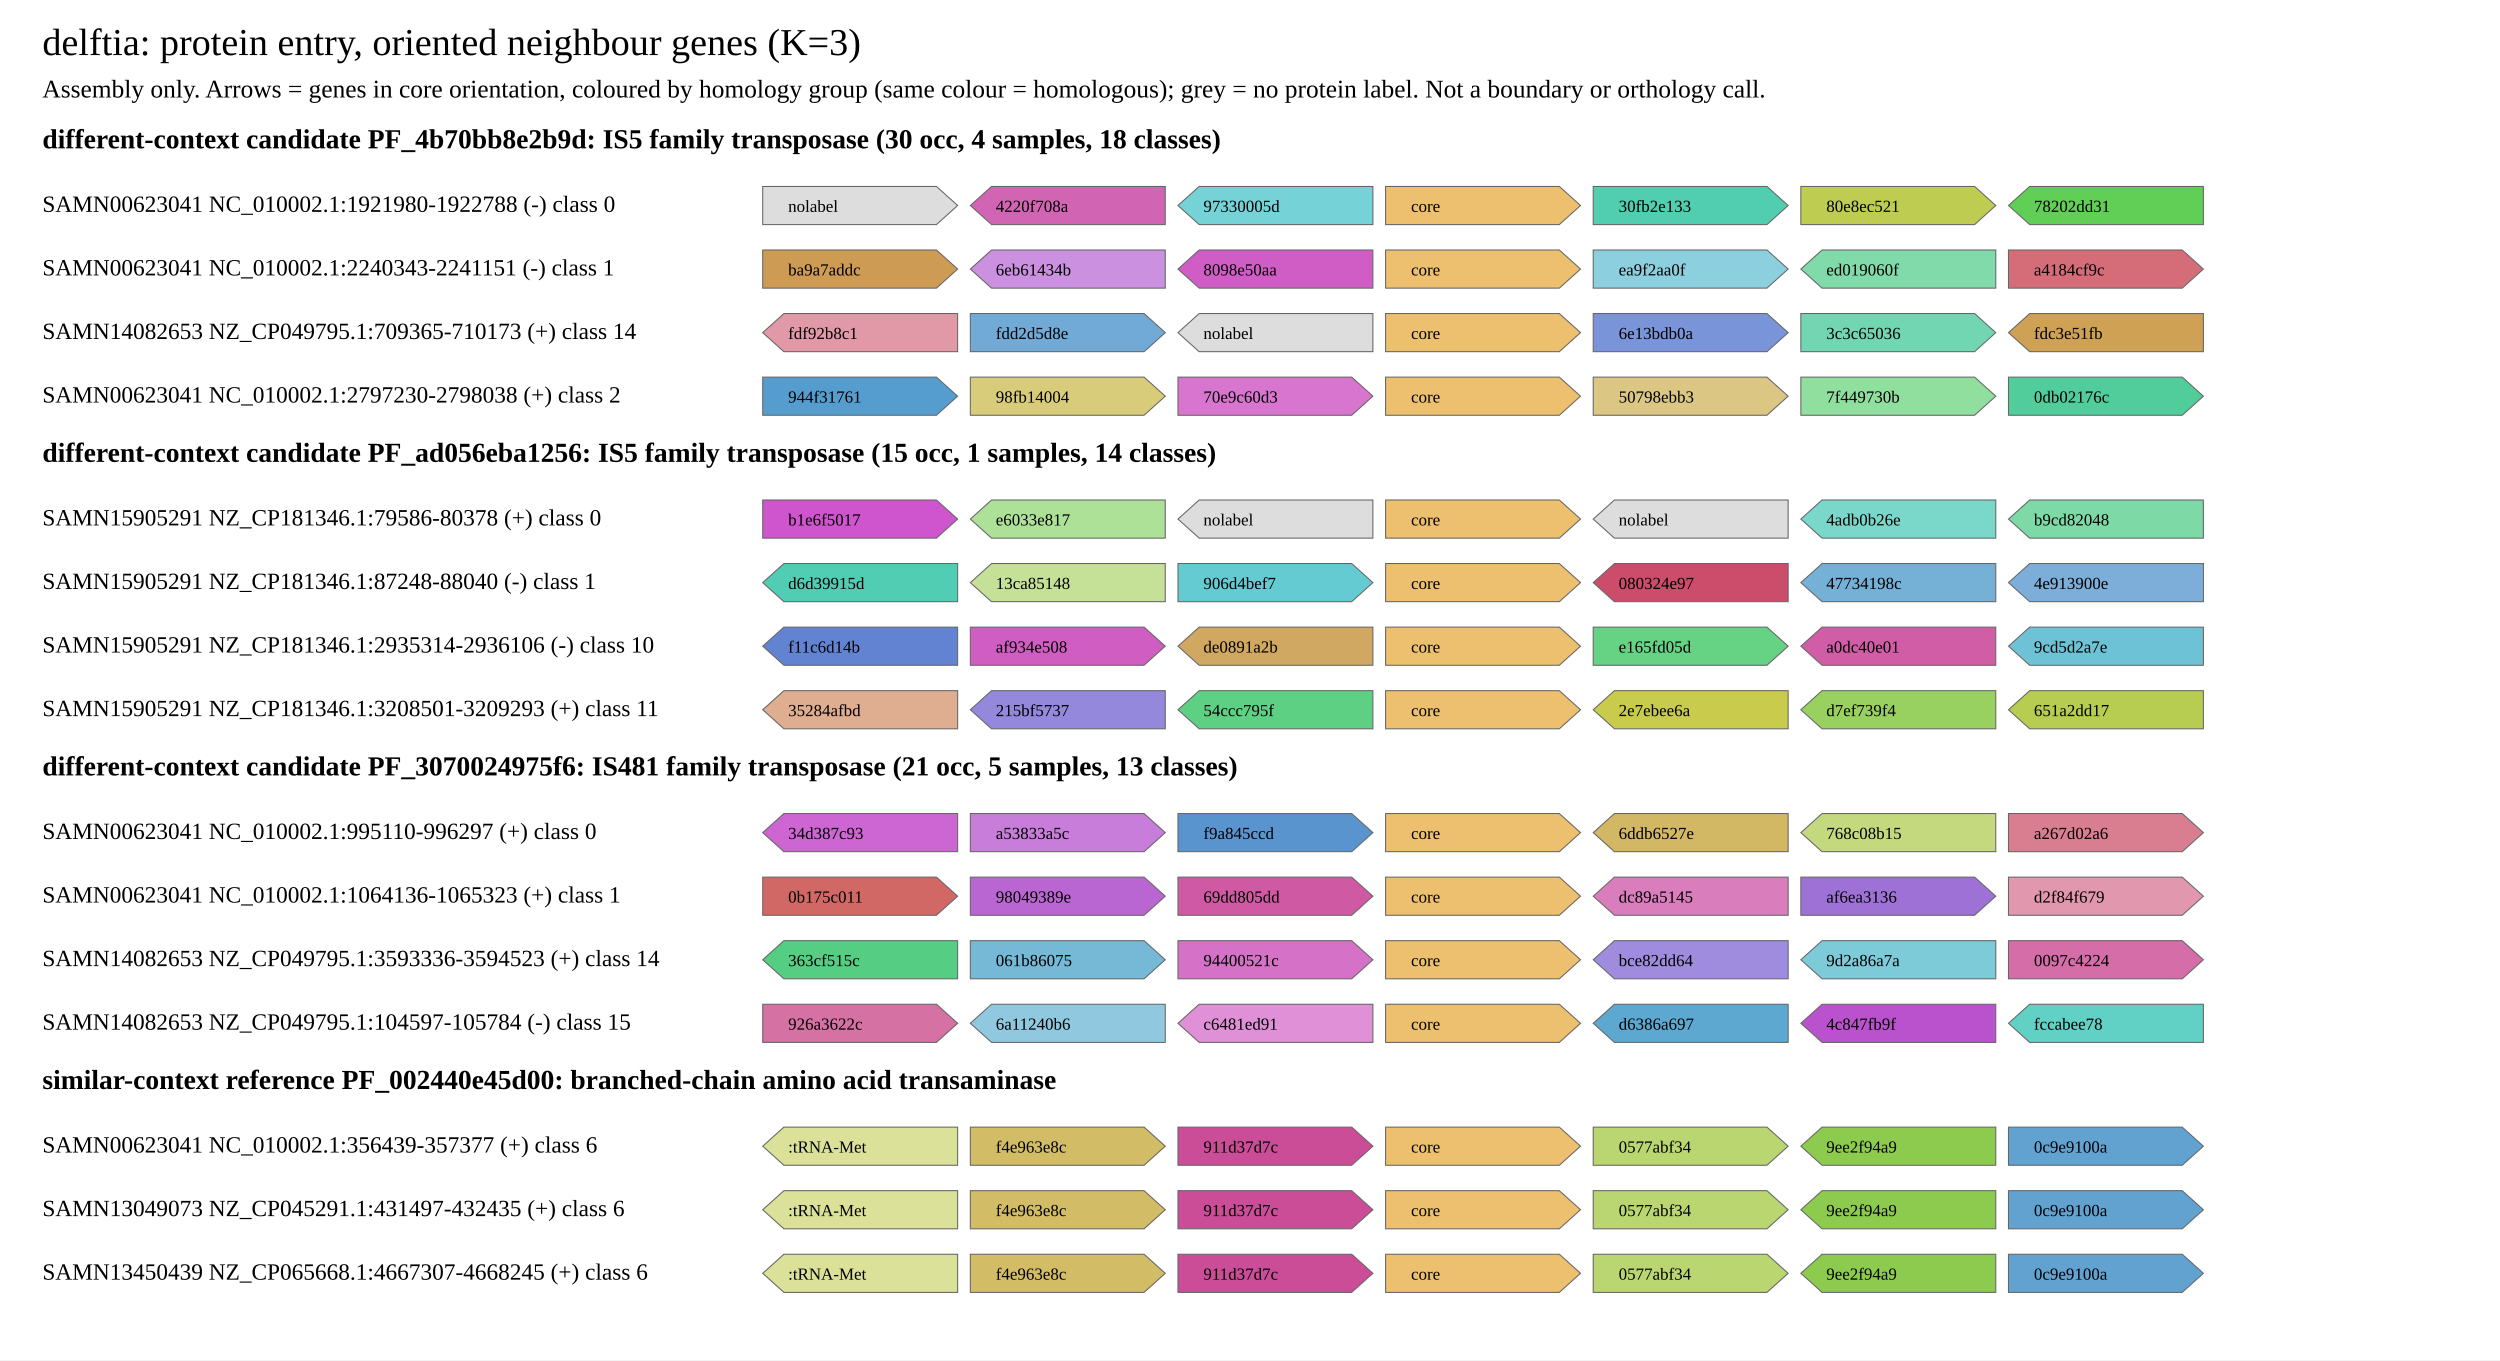
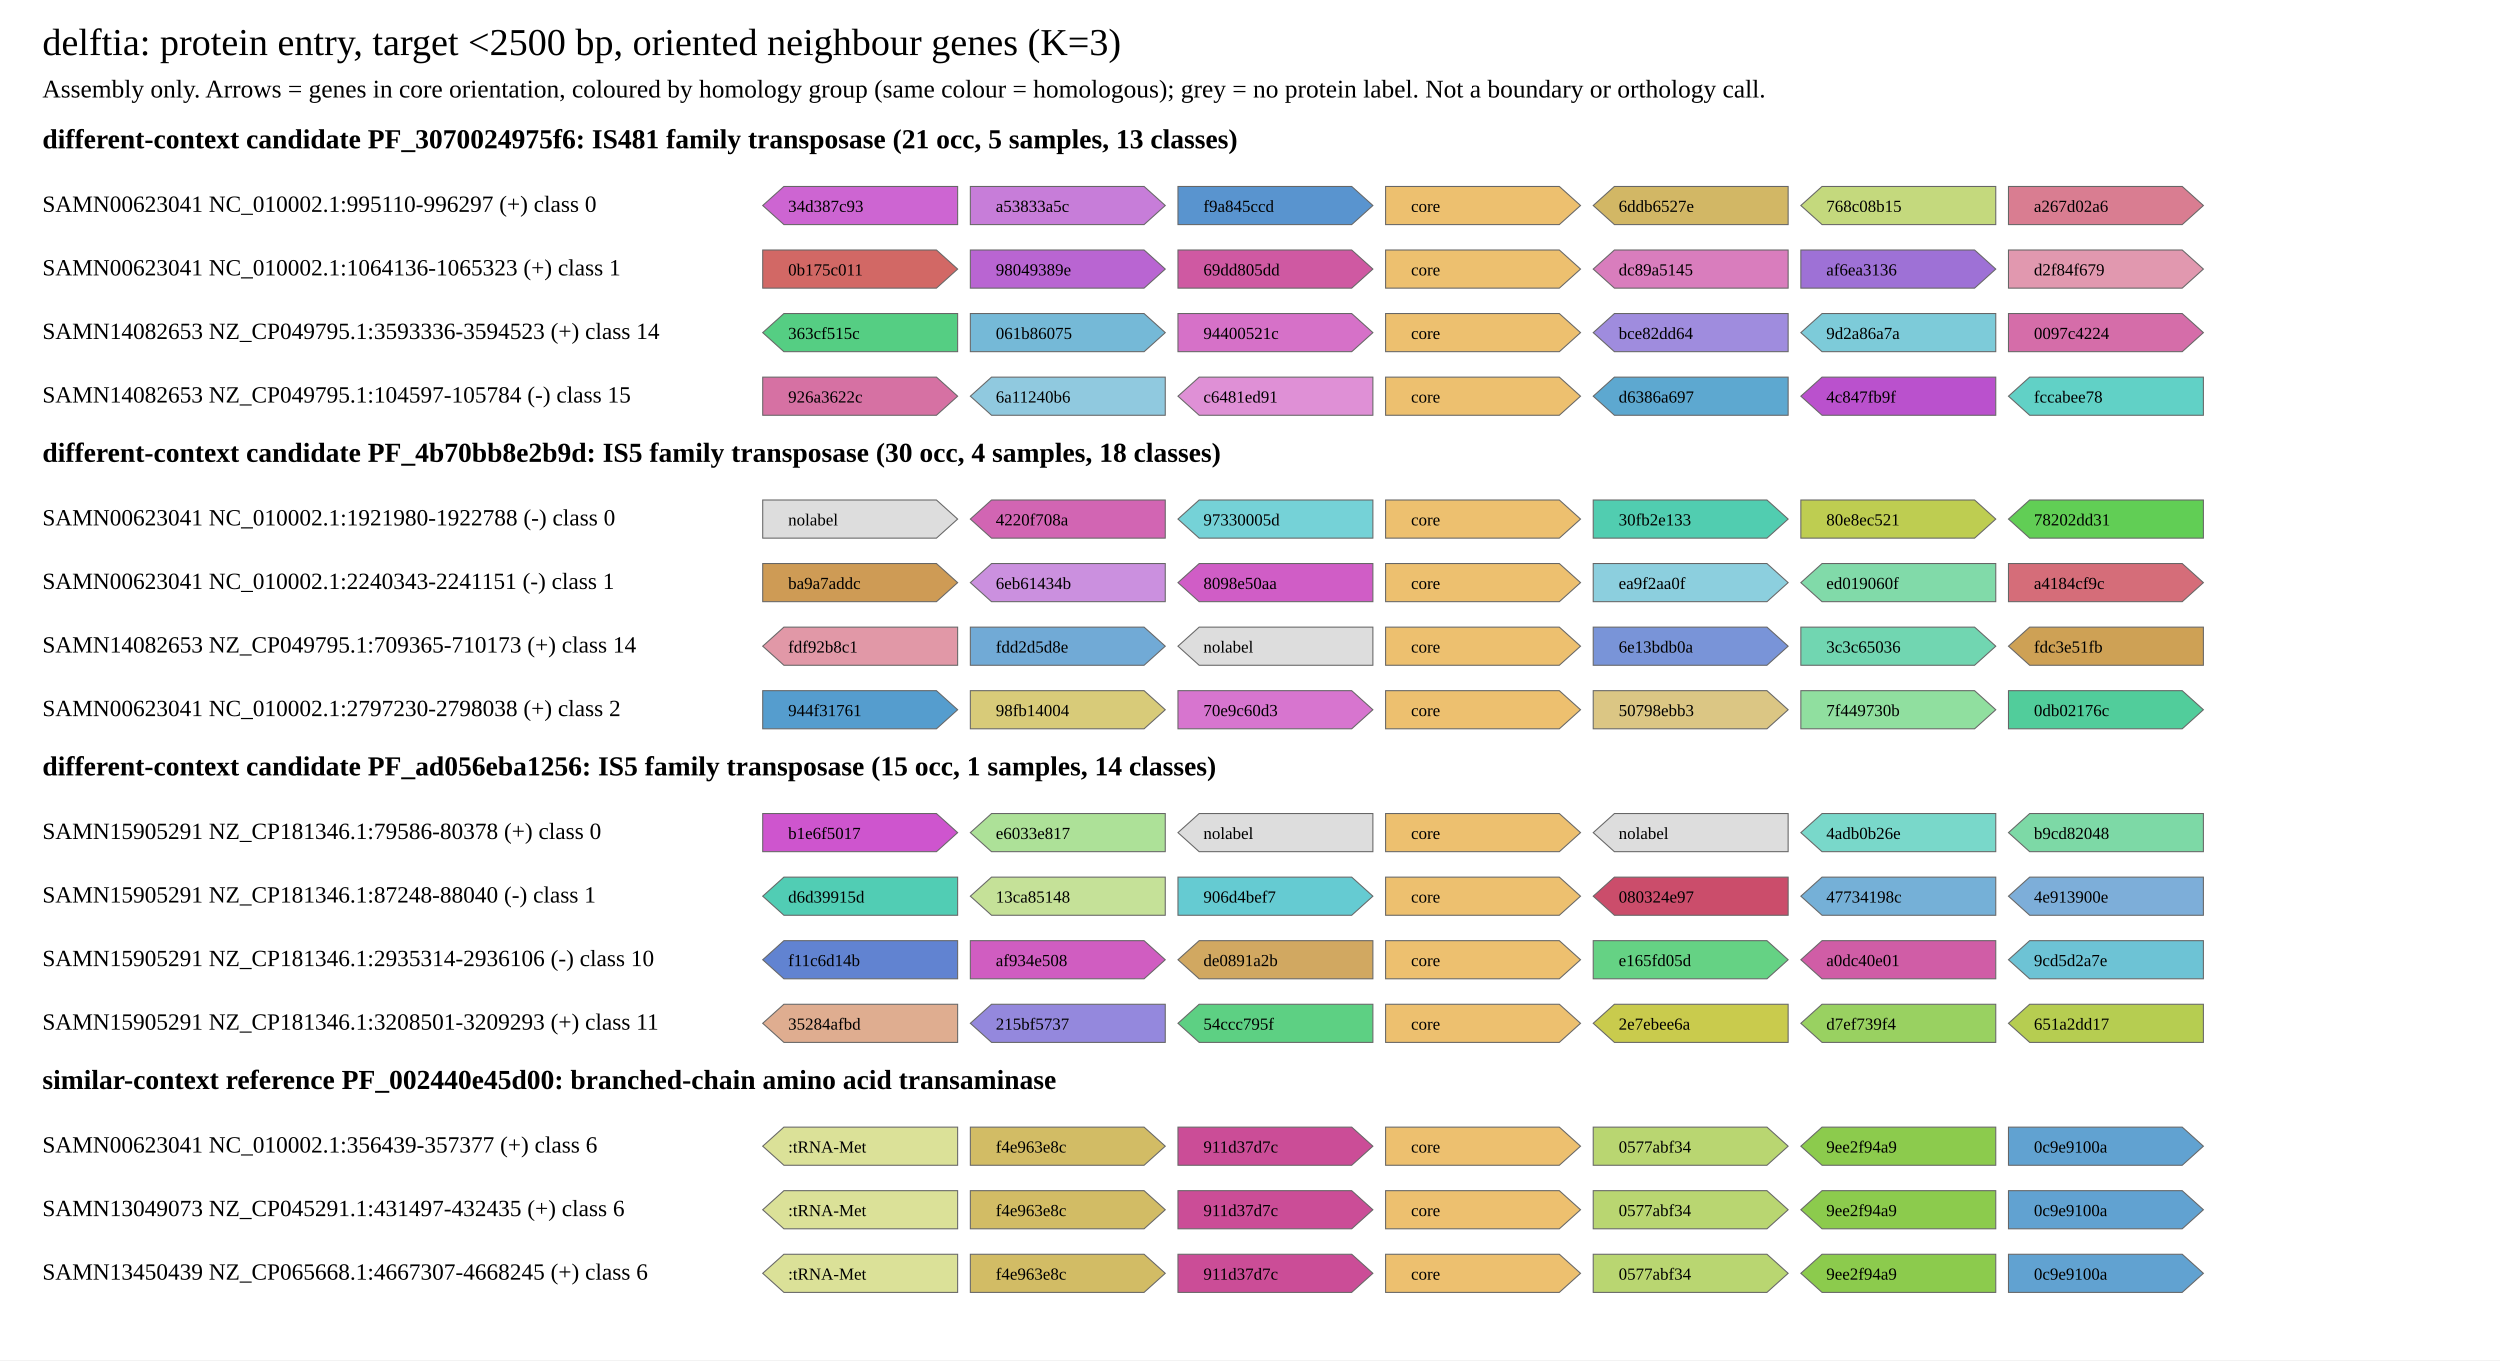
<svg xmlns="http://www.w3.org/2000/svg" width="1180" height="642">
  <rect width="100%" height="100%" fill="white" />
-   <text x="20" y="26" font-size="18">delftia: protein entry, oriented neighbour genes (K=3)</text>
+   <text x="20" y="26" font-size="18">delftia: protein entry, target &lt;2500 bp, oriented neighbour genes (K=3)</text>
  <text x="20" y="46" font-size="12">Assembly only. Arrows = genes in core orientation, coloured by homology group (same colour = homologous); grey = no protein label. Not a boundary or orthology call.</text>
-   <text x="20" y="70" font-size="13" font-weight="bold">different-context candidate PF_4b70bb8e2b9d: IS5 family transposase (30 occ, 4 samples, 18 classes)</text>
-   <text x="20" y="100" font-size="11">SAMN00623041 NC_010002.1:1921980-1922788 (-) class 0</text>
-   <polygon points="360,88 442,88 452,97 442,106 360,106" fill="#dddddd" stroke="#666" stroke-width="0.5" />
-   <text x="372" y="100" font-size="8">nolabel</text>
-   <polygon points="468,88 550,88 550,106 468,106 458,97" fill="hsl(317,55%,61%)" stroke="#666" stroke-width="0.5" />
-   <text x="470" y="100" font-size="8">4220f708a</text>
-   <polygon points="566,88 648,88 648,106 566,106 556,97" fill="hsl(183,55%,65%)" stroke="#666" stroke-width="0.5" />
-   <text x="568" y="100" font-size="8">97330005d</text>
+   <text x="20" y="70" font-size="13" font-weight="bold">different-context candidate PF_3070024975f6: IS481 family transposase (21 occ, 5 samples, 13 classes)</text>
+   <text x="20" y="100" font-size="11">SAMN00623041 NC_010002.1:995110-996297 (+) class 0</text>
+   <polygon points="370,88 452,88 452,106 370,106 360,97" fill="hsl(297,55%,61%)" stroke="#666" stroke-width="0.5" />
+   <text x="372" y="100" font-size="8">34d387c93</text>
+   <polygon points="458,88 540,88 550,97 540,106 458,106" fill="hsl(288,55%,67%)" stroke="#666" stroke-width="0.5" />
+   <text x="470" y="100" font-size="8">a53833a5c</text>
+   <polygon points="556,88 638,88 648,97 638,106 556,106" fill="hsl(210,55%,58%)" stroke="#666" stroke-width="0.5" />
+   <text x="568" y="100" font-size="8">f9a845ccd</text>
  <polygon points="654,88 736,88 746,97 736,106 654,106" fill="#edc06f" stroke="#666" stroke-width="0.5" />
  <text x="666" y="100" font-size="8">core</text>
-   <polygon points="752,88 834,88 844,97 834,106 752,106" fill="hsl(166,55%,56%)" stroke="#666" stroke-width="0.5" />
-   <text x="764" y="100" font-size="8">30fb2e133</text>
-   <polygon points="850,88 932,88 942,97 932,106 850,106" fill="hsl(67,55%,56%)" stroke="#666" stroke-width="0.5" />
-   <text x="862" y="100" font-size="8">80e8ec521</text>
-   <polygon points="958,88 1040,88 1040,106 958,106 948,97" fill="hsl(114,55%,57%)" stroke="#666" stroke-width="0.5" />
-   <text x="960" y="100" font-size="8">78202dd31</text>
-   <text x="20" y="130" font-size="11">SAMN00623041 NC_010002.1:2240343-2241151 (-) class 1</text>
-   <polygon points="360,118 442,118 452,127 442,136 360,136" fill="hsl(35,55%,57%)" stroke="#666" stroke-width="0.5" />
-   <text x="372" y="130" font-size="8">ba9a7addc</text>
-   <polygon points="468,118 550,118 550,136 468,136 458,127" fill="hsl(285,55%,72%)" stroke="#666" stroke-width="0.5" />
-   <text x="470" y="130" font-size="8">6eb61434b</text>
-   <polygon points="566,118 648,118 648,136 566,136 556,127" fill="hsl(305,55%,59%)" stroke="#666" stroke-width="0.5" />
-   <text x="568" y="130" font-size="8">8098e50aa</text>
+   <polygon points="762,88 844,88 844,106 762,106 752,97" fill="hsl(45,55%,61%)" stroke="#666" stroke-width="0.5" />
+   <text x="764" y="100" font-size="8">6ddb6527e</text>
+   <polygon points="860,88 942,88 942,106 860,106 850,97" fill="hsl(74,55%,67%)" stroke="#666" stroke-width="0.5" />
+   <text x="862" y="100" font-size="8">768c08b15</text>
+   <polygon points="948,88 1030,88 1040,97 1030,106 948,106" fill="hsl(347,55%,67%)" stroke="#666" stroke-width="0.5" />
+   <text x="960" y="100" font-size="8">a267d02a6</text>
+   <text x="20" y="130" font-size="11">SAMN00623041 NC_010002.1:1064136-1065323 (+) class 1</text>
+   <polygon points="360,118 442,118 452,127 442,136 360,136" fill="hsl(2,55%,61%)" stroke="#666" stroke-width="0.5" />
+   <text x="372" y="130" font-size="8">0b175c011</text>
+   <polygon points="458,118 540,118 550,127 540,136 458,136" fill="hsl(286,55%,61%)" stroke="#666" stroke-width="0.5" />
+   <text x="470" y="130" font-size="8">98049389e</text>
+   <polygon points="556,118 638,118 648,127 638,136 556,136" fill="hsl(323,55%,58%)" stroke="#666" stroke-width="0.5" />
+   <text x="568" y="130" font-size="8">69dd805dd</text>
  <polygon points="654,118 736,118 746,127 736,136 654,136" fill="#edc06f" stroke="#666" stroke-width="0.5" />
  <text x="666" y="130" font-size="8">core</text>
-   <polygon points="752,118 834,118 844,127 834,136 752,136" fill="hsl(191,55%,71%)" stroke="#666" stroke-width="0.5" />
-   <text x="764" y="130" font-size="8">ea9f2aa0f</text>
-   <polygon points="860,118 942,118 942,136 860,136 850,127" fill="hsl(147,55%,68%)" stroke="#666" stroke-width="0.5" />
-   <text x="862" y="130" font-size="8">ed019060f</text>
-   <polygon points="948,118 1030,118 1040,127 1030,136 948,136" fill="hsl(353,55%,63%)" stroke="#666" stroke-width="0.5" />
-   <text x="960" y="130" font-size="8">a4184cf9c</text>
-   <text x="20" y="160" font-size="11">SAMN14082653 NZ_CP049795.1:709365-710173 (+) class 14</text>
-   <polygon points="370,148 452,148 452,166 370,166 360,157" fill="hsl(348,55%,74%)" stroke="#666" stroke-width="0.5" />
-   <text x="372" y="160" font-size="8">fdf92b8c1</text>
-   <polygon points="458,148 540,148 550,157 540,166 458,166" fill="hsl(206,55%,64%)" stroke="#666" stroke-width="0.5" />
-   <text x="470" y="160" font-size="8">fdd2d5d8e</text>
-   <polygon points="566,148 648,148 648,166 566,166 556,157" fill="#dddddd" stroke="#666" stroke-width="0.5" />
-   <text x="568" y="160" font-size="8">nolabel</text>
+   <polygon points="762,118 844,118 844,136 762,136 752,127" fill="hsl(318,55%,67%)" stroke="#666" stroke-width="0.5" />
+   <text x="764" y="130" font-size="8">dc89a5145</text>
+   <polygon points="850,118 932,118 942,127 932,136 850,136" fill="hsl(267,55%,64%)" stroke="#666" stroke-width="0.5" />
+   <text x="862" y="130" font-size="8">af6ea3136</text>
+   <polygon points="948,118 1030,118 1040,127 1030,136 948,136" fill="hsl(341,55%,74%)" stroke="#666" stroke-width="0.5" />
+   <text x="960" y="130" font-size="8">d2f84f679</text>
+   <text x="20" y="160" font-size="11">SAMN14082653 NZ_CP049795.1:3593336-3594523 (+) class 14</text>
+   <polygon points="370,148 452,148 452,166 370,166 360,157" fill="hsl(143,55%,57%)" stroke="#666" stroke-width="0.5" />
+   <text x="372" y="160" font-size="8">363cf515c</text>
+   <polygon points="458,148 540,148 550,157 540,166 458,166" fill="hsl(198,55%,65%)" stroke="#666" stroke-width="0.5" />
+   <text x="470" y="160" font-size="8">061b86075</text>
+   <polygon points="556,148 638,148 648,157 638,166 556,166" fill="hsl(308,55%,64%)" stroke="#666" stroke-width="0.5" />
+   <text x="568" y="160" font-size="8">94400521c</text>
  <polygon points="654,148 736,148 746,157 736,166 654,166" fill="#edc06f" stroke="#666" stroke-width="0.5" />
  <text x="666" y="160" font-size="8">core</text>
-   <polygon points="752,148 834,148 844,157 834,166 752,166" fill="hsl(223,55%,66%)" stroke="#666" stroke-width="0.5" />
-   <text x="764" y="160" font-size="8">6e13bdb0a</text>
-   <polygon points="850,148 932,148 942,157 932,166 850,166" fill="hsl(158,55%,64%)" stroke="#666" stroke-width="0.5" />
-   <text x="862" y="160" font-size="8">3c3c65036</text>
-   <polygon points="958,148 1040,148 1040,166 958,166 948,157" fill="hsl(38,55%,57%)" stroke="#666" stroke-width="0.5" />
-   <text x="960" y="160" font-size="8">fdc3e51fb</text>
-   <text x="20" y="190" font-size="11">SAMN00623041 NC_010002.1:2797230-2798038 (+) class 2</text>
-   <polygon points="360,178 442,178 452,187 442,196 360,196" fill="hsl(204,55%,57%)" stroke="#666" stroke-width="0.5" />
-   <text x="372" y="190" font-size="8">944f31761</text>
-   <polygon points="458,178 540,178 550,187 540,196 458,196" fill="hsl(52,55%,66%)" stroke="#666" stroke-width="0.5" />
-   <text x="470" y="190" font-size="8">98fb14004</text>
-   <polygon points="556,178 638,178 648,187 638,196 556,196" fill="hsl(305,55%,65%)" stroke="#666" stroke-width="0.5" />
-   <text x="568" y="190" font-size="8">70e9c60d3</text>
+   <polygon points="762,148 844,148 844,166 762,166 752,157" fill="hsl(254,55%,71%)" stroke="#666" stroke-width="0.5" />
+   <text x="764" y="160" font-size="8">bce82dd64</text>
+   <polygon points="860,148 942,148 942,166 860,166 850,157" fill="hsl(189,55%,67%)" stroke="#666" stroke-width="0.5" />
+   <text x="862" y="160" font-size="8">9d2a86a7a</text>
+   <polygon points="948,148 1030,148 1040,157 1030,166 948,166" fill="hsl(325,55%,63%)" stroke="#666" stroke-width="0.5" />
+   <text x="960" y="160" font-size="8">0097c4224</text>
+   <text x="20" y="190" font-size="11">SAMN14082653 NZ_CP049795.1:104597-105784 (-) class 15</text>
+   <polygon points="360,178 442,178 452,187 442,196 360,196" fill="hsl(330,55%,64%)" stroke="#666" stroke-width="0.5" />
+   <text x="372" y="190" font-size="8">926a3622c</text>
+   <polygon points="468,178 550,178 550,196 468,196 458,187" fill="hsl(197,55%,72%)" stroke="#666" stroke-width="0.5" />
+   <text x="470" y="190" font-size="8">6a11240b6</text>
+   <polygon points="566,178 648,178 648,196 566,196 556,187" fill="hsl(307,55%,72%)" stroke="#666" stroke-width="0.5" />
+   <text x="568" y="190" font-size="8">c6481ed91</text>
  <polygon points="654,178 736,178 746,187 736,196 654,196" fill="#edc06f" stroke="#666" stroke-width="0.5" />
  <text x="666" y="190" font-size="8">core</text>
-   <polygon points="752,178 834,178 844,187 834,196 752,196" fill="hsl(45,55%,69%)" stroke="#666" stroke-width="0.5" />
-   <text x="764" y="190" font-size="8">50798ebb3</text>
-   <polygon points="850,178 932,178 942,187 932,196 850,196" fill="hsl(131,55%,72%)" stroke="#666" stroke-width="0.5" />
-   <text x="862" y="190" font-size="8">7f449730b</text>
-   <polygon points="948,178 1030,178 1040,187 1030,196 948,196" fill="hsl(156,55%,56%)" stroke="#666" stroke-width="0.5" />
-   <text x="960" y="190" font-size="8">0db02176c</text>
-   <text x="20" y="218" font-size="13" font-weight="bold">different-context candidate PF_ad056eba1256: IS5 family transposase (15 occ, 1 samples, 14 classes)</text>
-   <text x="20" y="248" font-size="11">SAMN15905291 NZ_CP181346.1:79586-80378 (+) class 0</text>
-   <polygon points="360,236 442,236 452,245 442,254 360,254" fill="hsl(300,55%,57%)" stroke="#666" stroke-width="0.5" />
-   <text x="372" y="248" font-size="8">b1e6f5017</text>
-   <polygon points="468,236 550,236 550,254 468,254 458,245" fill="hsl(103,55%,74%)" stroke="#666" stroke-width="0.5" />
-   <text x="470" y="248" font-size="8">e6033e817</text>
-   <polygon points="566,236 648,236 648,254 566,254 556,245" fill="#dddddd" stroke="#666" stroke-width="0.5" />
-   <text x="568" y="248" font-size="8">nolabel</text>
+   <polygon points="762,178 844,178 844,196 762,196 752,187" fill="hsl(201,55%,59%)" stroke="#666" stroke-width="0.5" />
+   <text x="764" y="190" font-size="8">d6386a697</text>
+   <polygon points="860,178 942,178 942,196 860,196 850,187" fill="hsl(291,55%,56%)" stroke="#666" stroke-width="0.5" />
+   <text x="862" y="190" font-size="8">4c847fb9f</text>
+   <polygon points="958,178 1040,178 1040,196 958,196 948,187" fill="hsl(174,55%,60%)" stroke="#666" stroke-width="0.5" />
+   <text x="960" y="190" font-size="8">fccabee78</text>
+   <text x="20" y="218" font-size="13" font-weight="bold">different-context candidate PF_4b70bb8e2b9d: IS5 family transposase (30 occ, 4 samples, 18 classes)</text>
+   <text x="20" y="248" font-size="11">SAMN00623041 NC_010002.1:1921980-1922788 (-) class 0</text>
+   <polygon points="360,236 442,236 452,245 442,254 360,254" fill="#dddddd" stroke="#666" stroke-width="0.5" />
+   <text x="372" y="248" font-size="8">nolabel</text>
+   <polygon points="468,236 550,236 550,254 468,254 458,245" fill="hsl(317,55%,61%)" stroke="#666" stroke-width="0.5" />
+   <text x="470" y="248" font-size="8">4220f708a</text>
+   <polygon points="566,236 648,236 648,254 566,254 556,245" fill="hsl(183,55%,65%)" stroke="#666" stroke-width="0.5" />
+   <text x="568" y="248" font-size="8">97330005d</text>
  <polygon points="654,236 736,236 746,245 736,254 654,254" fill="#edc06f" stroke="#666" stroke-width="0.5" />
  <text x="666" y="248" font-size="8">core</text>
-   <polygon points="762,236 844,236 844,254 762,254 752,245" fill="#dddddd" stroke="#666" stroke-width="0.5" />
-   <text x="764" y="248" font-size="8">nolabel</text>
-   <polygon points="860,236 942,236 942,254 860,254 850,245" fill="hsl(171,55%,66%)" stroke="#666" stroke-width="0.5" />
-   <text x="862" y="248" font-size="8">4adb0b26e</text>
-   <polygon points="958,236 1040,236 1040,254 958,254 948,245" fill="hsl(147,55%,67%)" stroke="#666" stroke-width="0.5" />
-   <text x="960" y="248" font-size="8">b9cd82048</text>
-   <text x="20" y="278" font-size="11">SAMN15905291 NZ_CP181346.1:87248-88040 (-) class 1</text>
-   <polygon points="370,266 452,266 452,284 370,284 360,275" fill="hsl(168,55%,56%)" stroke="#666" stroke-width="0.5" />
-   <text x="372" y="278" font-size="8">d6d39915d</text>
-   <polygon points="468,266 550,266 550,284 468,284 458,275" fill="hsl(83,55%,74%)" stroke="#666" stroke-width="0.5" />
-   <text x="470" y="278" font-size="8">13ca85148</text>
-   <polygon points="556,266 638,266 648,275 638,284 556,284" fill="hsl(184,55%,61%)" stroke="#666" stroke-width="0.5" />
-   <text x="568" y="278" font-size="8">906d4bef7</text>
+   <polygon points="752,236 834,236 844,245 834,254 752,254" fill="hsl(166,55%,56%)" stroke="#666" stroke-width="0.5" />
+   <text x="764" y="248" font-size="8">30fb2e133</text>
+   <polygon points="850,236 932,236 942,245 932,254 850,254" fill="hsl(67,55%,56%)" stroke="#666" stroke-width="0.5" />
+   <text x="862" y="248" font-size="8">80e8ec521</text>
+   <polygon points="958,236 1040,236 1040,254 958,254 948,245" fill="hsl(114,55%,57%)" stroke="#666" stroke-width="0.5" />
+   <text x="960" y="248" font-size="8">78202dd31</text>
+   <text x="20" y="278" font-size="11">SAMN00623041 NC_010002.1:2240343-2241151 (-) class 1</text>
+   <polygon points="360,266 442,266 452,275 442,284 360,284" fill="hsl(35,55%,57%)" stroke="#666" stroke-width="0.5" />
+   <text x="372" y="278" font-size="8">ba9a7addc</text>
+   <polygon points="468,266 550,266 550,284 468,284 458,275" fill="hsl(285,55%,72%)" stroke="#666" stroke-width="0.5" />
+   <text x="470" y="278" font-size="8">6eb61434b</text>
+   <polygon points="566,266 648,266 648,284 566,284 556,275" fill="hsl(305,55%,59%)" stroke="#666" stroke-width="0.5" />
+   <text x="568" y="278" font-size="8">8098e50aa</text>
  <polygon points="654,266 736,266 746,275 736,284 654,284" fill="#edc06f" stroke="#666" stroke-width="0.5" />
  <text x="666" y="278" font-size="8">core</text>
-   <polygon points="762,266 844,266 844,284 762,284 752,275" fill="hsl(346,55%,55%)" stroke="#666" stroke-width="0.5" />
-   <text x="764" y="278" font-size="8">080324e97</text>
-   <polygon points="860,266 942,266 942,284 860,284 850,275" fill="hsl(204,55%,65%)" stroke="#666" stroke-width="0.5" />
-   <text x="862" y="278" font-size="8">47734198c</text>
-   <polygon points="958,266 1040,266 1040,284 958,284 948,275" fill="hsl(208,55%,67%)" stroke="#666" stroke-width="0.5" />
-   <text x="960" y="278" font-size="8">4e913900e</text>
-   <text x="20" y="308" font-size="11">SAMN15905291 NZ_CP181346.1:2935314-2936106 (-) class 10</text>
-   <polygon points="370,296 452,296 452,314 370,314 360,305" fill="hsl(222,55%,60%)" stroke="#666" stroke-width="0.5" />
-   <text x="372" y="308" font-size="8">f11c6d14b</text>
-   <polygon points="458,296 540,296 550,305 540,314 458,314" fill="hsl(308,55%,59%)" stroke="#666" stroke-width="0.5" />
-   <text x="470" y="308" font-size="8">af934e508</text>
-   <polygon points="566,296 648,296 648,314 566,314 556,305" fill="hsl(38,55%,60%)" stroke="#666" stroke-width="0.5" />
-   <text x="568" y="308" font-size="8">de0891a2b</text>
+   <polygon points="752,266 834,266 844,275 834,284 752,284" fill="hsl(191,55%,71%)" stroke="#666" stroke-width="0.5" />
+   <text x="764" y="278" font-size="8">ea9f2aa0f</text>
+   <polygon points="860,266 942,266 942,284 860,284 850,275" fill="hsl(147,55%,68%)" stroke="#666" stroke-width="0.5" />
+   <text x="862" y="278" font-size="8">ed019060f</text>
+   <polygon points="948,266 1030,266 1040,275 1030,284 948,284" fill="hsl(353,55%,63%)" stroke="#666" stroke-width="0.5" />
+   <text x="960" y="278" font-size="8">a4184cf9c</text>
+   <text x="20" y="308" font-size="11">SAMN14082653 NZ_CP049795.1:709365-710173 (+) class 14</text>
+   <polygon points="370,296 452,296 452,314 370,314 360,305" fill="hsl(348,55%,74%)" stroke="#666" stroke-width="0.5" />
+   <text x="372" y="308" font-size="8">fdf92b8c1</text>
+   <polygon points="458,296 540,296 550,305 540,314 458,314" fill="hsl(206,55%,64%)" stroke="#666" stroke-width="0.5" />
+   <text x="470" y="308" font-size="8">fdd2d5d8e</text>
+   <polygon points="566,296 648,296 648,314 566,314 556,305" fill="#dddddd" stroke="#666" stroke-width="0.5" />
+   <text x="568" y="308" font-size="8">nolabel</text>
  <polygon points="654,296 736,296 746,305 736,314 654,314" fill="#edc06f" stroke="#666" stroke-width="0.5" />
  <text x="666" y="308" font-size="8">core</text>
-   <polygon points="752,296 834,296 844,305 834,314 752,314" fill="hsl(137,55%,61%)" stroke="#666" stroke-width="0.5" />
-   <text x="764" y="308" font-size="8">e165fd05d</text>
-   <polygon points="860,296 942,296 942,314 860,314 850,305" fill="hsl(322,55%,59%)" stroke="#666" stroke-width="0.5" />
-   <text x="862" y="308" font-size="8">a0dc40e01</text>
-   <polygon points="958,296 1040,296 1040,314 958,314 948,305" fill="hsl(190,55%,63%)" stroke="#666" stroke-width="0.5" />
-   <text x="960" y="308" font-size="8">9cd5d2a7e</text>
-   <text x="20" y="338" font-size="11">SAMN15905291 NZ_CP181346.1:3208501-3209293 (+) class 11</text>
-   <polygon points="370,326 452,326 452,344 370,344 360,335" fill="hsl(22,55%,72%)" stroke="#666" stroke-width="0.5" />
-   <text x="372" y="338" font-size="8">35284afbd</text>
-   <polygon points="468,326 550,326 550,344 468,344 458,335" fill="hsl(248,55%,70%)" stroke="#666" stroke-width="0.5" />
-   <text x="470" y="338" font-size="8">215bf5737</text>
-   <polygon points="566,326 648,326 648,344 566,344 556,335" fill="hsl(140,55%,59%)" stroke="#666" stroke-width="0.5" />
-   <text x="568" y="338" font-size="8">54ccc795f</text>
+   <polygon points="752,296 834,296 844,305 834,314 752,314" fill="hsl(223,55%,66%)" stroke="#666" stroke-width="0.5" />
+   <text x="764" y="308" font-size="8">6e13bdb0a</text>
+   <polygon points="850,296 932,296 942,305 932,314 850,314" fill="hsl(158,55%,64%)" stroke="#666" stroke-width="0.5" />
+   <text x="862" y="308" font-size="8">3c3c65036</text>
+   <polygon points="958,296 1040,296 1040,314 958,314 948,305" fill="hsl(38,55%,57%)" stroke="#666" stroke-width="0.5" />
+   <text x="960" y="308" font-size="8">fdc3e51fb</text>
+   <text x="20" y="338" font-size="11">SAMN00623041 NC_010002.1:2797230-2798038 (+) class 2</text>
+   <polygon points="360,326 442,326 452,335 442,344 360,344" fill="hsl(204,55%,57%)" stroke="#666" stroke-width="0.5" />
+   <text x="372" y="338" font-size="8">944f31761</text>
+   <polygon points="458,326 540,326 550,335 540,344 458,344" fill="hsl(52,55%,66%)" stroke="#666" stroke-width="0.5" />
+   <text x="470" y="338" font-size="8">98fb14004</text>
+   <polygon points="556,326 638,326 648,335 638,344 556,344" fill="hsl(305,55%,65%)" stroke="#666" stroke-width="0.5" />
+   <text x="568" y="338" font-size="8">70e9c60d3</text>
  <polygon points="654,326 736,326 746,335 736,344 654,344" fill="#edc06f" stroke="#666" stroke-width="0.5" />
  <text x="666" y="338" font-size="8">core</text>
-   <polygon points="762,326 844,326 844,344 762,344 752,335" fill="hsl(61,55%,55%)" stroke="#666" stroke-width="0.5" />
-   <text x="764" y="338" font-size="8">2e7ebee6a</text>
-   <polygon points="860,326 942,326 942,344 860,344 850,335" fill="hsl(90,55%,60%)" stroke="#666" stroke-width="0.5" />
-   <text x="862" y="338" font-size="8">d7ef739f4</text>
-   <polygon points="958,326 1040,326 1040,344 958,344 948,335" fill="hsl(71,55%,56%)" stroke="#666" stroke-width="0.5" />
-   <text x="960" y="338" font-size="8">651a2dd17</text>
-   <text x="20" y="366" font-size="13" font-weight="bold">different-context candidate PF_3070024975f6: IS481 family transposase (21 occ, 5 samples, 13 classes)</text>
-   <text x="20" y="396" font-size="11">SAMN00623041 NC_010002.1:995110-996297 (+) class 0</text>
-   <polygon points="370,384 452,384 452,402 370,402 360,393" fill="hsl(297,55%,61%)" stroke="#666" stroke-width="0.5" />
-   <text x="372" y="396" font-size="8">34d387c93</text>
-   <polygon points="458,384 540,384 550,393 540,402 458,402" fill="hsl(288,55%,67%)" stroke="#666" stroke-width="0.5" />
-   <text x="470" y="396" font-size="8">a53833a5c</text>
-   <polygon points="556,384 638,384 648,393 638,402 556,402" fill="hsl(210,55%,58%)" stroke="#666" stroke-width="0.5" />
-   <text x="568" y="396" font-size="8">f9a845ccd</text>
+   <polygon points="752,326 834,326 844,335 834,344 752,344" fill="hsl(45,55%,69%)" stroke="#666" stroke-width="0.5" />
+   <text x="764" y="338" font-size="8">50798ebb3</text>
+   <polygon points="850,326 932,326 942,335 932,344 850,344" fill="hsl(131,55%,72%)" stroke="#666" stroke-width="0.5" />
+   <text x="862" y="338" font-size="8">7f449730b</text>
+   <polygon points="948,326 1030,326 1040,335 1030,344 948,344" fill="hsl(156,55%,56%)" stroke="#666" stroke-width="0.5" />
+   <text x="960" y="338" font-size="8">0db02176c</text>
+   <text x="20" y="366" font-size="13" font-weight="bold">different-context candidate PF_ad056eba1256: IS5 family transposase (15 occ, 1 samples, 14 classes)</text>
+   <text x="20" y="396" font-size="11">SAMN15905291 NZ_CP181346.1:79586-80378 (+) class 0</text>
+   <polygon points="360,384 442,384 452,393 442,402 360,402" fill="hsl(300,55%,57%)" stroke="#666" stroke-width="0.5" />
+   <text x="372" y="396" font-size="8">b1e6f5017</text>
+   <polygon points="468,384 550,384 550,402 468,402 458,393" fill="hsl(103,55%,74%)" stroke="#666" stroke-width="0.5" />
+   <text x="470" y="396" font-size="8">e6033e817</text>
+   <polygon points="566,384 648,384 648,402 566,402 556,393" fill="#dddddd" stroke="#666" stroke-width="0.5" />
+   <text x="568" y="396" font-size="8">nolabel</text>
  <polygon points="654,384 736,384 746,393 736,402 654,402" fill="#edc06f" stroke="#666" stroke-width="0.5" />
  <text x="666" y="396" font-size="8">core</text>
-   <polygon points="762,384 844,384 844,402 762,402 752,393" fill="hsl(45,55%,61%)" stroke="#666" stroke-width="0.5" />
-   <text x="764" y="396" font-size="8">6ddb6527e</text>
-   <polygon points="860,384 942,384 942,402 860,402 850,393" fill="hsl(74,55%,67%)" stroke="#666" stroke-width="0.5" />
-   <text x="862" y="396" font-size="8">768c08b15</text>
-   <polygon points="948,384 1030,384 1040,393 1030,402 948,402" fill="hsl(347,55%,67%)" stroke="#666" stroke-width="0.5" />
-   <text x="960" y="396" font-size="8">a267d02a6</text>
-   <text x="20" y="426" font-size="11">SAMN00623041 NC_010002.1:1064136-1065323 (+) class 1</text>
-   <polygon points="360,414 442,414 452,423 442,432 360,432" fill="hsl(2,55%,61%)" stroke="#666" stroke-width="0.5" />
-   <text x="372" y="426" font-size="8">0b175c011</text>
-   <polygon points="458,414 540,414 550,423 540,432 458,432" fill="hsl(286,55%,61%)" stroke="#666" stroke-width="0.5" />
-   <text x="470" y="426" font-size="8">98049389e</text>
-   <polygon points="556,414 638,414 648,423 638,432 556,432" fill="hsl(323,55%,58%)" stroke="#666" stroke-width="0.5" />
-   <text x="568" y="426" font-size="8">69dd805dd</text>
+   <polygon points="762,384 844,384 844,402 762,402 752,393" fill="#dddddd" stroke="#666" stroke-width="0.5" />
+   <text x="764" y="396" font-size="8">nolabel</text>
+   <polygon points="860,384 942,384 942,402 860,402 850,393" fill="hsl(171,55%,66%)" stroke="#666" stroke-width="0.5" />
+   <text x="862" y="396" font-size="8">4adb0b26e</text>
+   <polygon points="958,384 1040,384 1040,402 958,402 948,393" fill="hsl(147,55%,67%)" stroke="#666" stroke-width="0.5" />
+   <text x="960" y="396" font-size="8">b9cd82048</text>
+   <text x="20" y="426" font-size="11">SAMN15905291 NZ_CP181346.1:87248-88040 (-) class 1</text>
+   <polygon points="370,414 452,414 452,432 370,432 360,423" fill="hsl(168,55%,56%)" stroke="#666" stroke-width="0.5" />
+   <text x="372" y="426" font-size="8">d6d39915d</text>
+   <polygon points="468,414 550,414 550,432 468,432 458,423" fill="hsl(83,55%,74%)" stroke="#666" stroke-width="0.5" />
+   <text x="470" y="426" font-size="8">13ca85148</text>
+   <polygon points="556,414 638,414 648,423 638,432 556,432" fill="hsl(184,55%,61%)" stroke="#666" stroke-width="0.5" />
+   <text x="568" y="426" font-size="8">906d4bef7</text>
  <polygon points="654,414 736,414 746,423 736,432 654,432" fill="#edc06f" stroke="#666" stroke-width="0.5" />
  <text x="666" y="426" font-size="8">core</text>
-   <polygon points="762,414 844,414 844,432 762,432 752,423" fill="hsl(318,55%,67%)" stroke="#666" stroke-width="0.5" />
-   <text x="764" y="426" font-size="8">dc89a5145</text>
-   <polygon points="850,414 932,414 942,423 932,432 850,432" fill="hsl(267,55%,64%)" stroke="#666" stroke-width="0.5" />
-   <text x="862" y="426" font-size="8">af6ea3136</text>
-   <polygon points="948,414 1030,414 1040,423 1030,432 948,432" fill="hsl(341,55%,74%)" stroke="#666" stroke-width="0.5" />
-   <text x="960" y="426" font-size="8">d2f84f679</text>
-   <text x="20" y="456" font-size="11">SAMN14082653 NZ_CP049795.1:3593336-3594523 (+) class 14</text>
-   <polygon points="370,444 452,444 452,462 370,462 360,453" fill="hsl(143,55%,57%)" stroke="#666" stroke-width="0.5" />
-   <text x="372" y="456" font-size="8">363cf515c</text>
-   <polygon points="458,444 540,444 550,453 540,462 458,462" fill="hsl(198,55%,65%)" stroke="#666" stroke-width="0.5" />
-   <text x="470" y="456" font-size="8">061b86075</text>
-   <polygon points="556,444 638,444 648,453 638,462 556,462" fill="hsl(308,55%,64%)" stroke="#666" stroke-width="0.5" />
-   <text x="568" y="456" font-size="8">94400521c</text>
+   <polygon points="762,414 844,414 844,432 762,432 752,423" fill="hsl(346,55%,55%)" stroke="#666" stroke-width="0.5" />
+   <text x="764" y="426" font-size="8">080324e97</text>
+   <polygon points="860,414 942,414 942,432 860,432 850,423" fill="hsl(204,55%,65%)" stroke="#666" stroke-width="0.5" />
+   <text x="862" y="426" font-size="8">47734198c</text>
+   <polygon points="958,414 1040,414 1040,432 958,432 948,423" fill="hsl(208,55%,67%)" stroke="#666" stroke-width="0.5" />
+   <text x="960" y="426" font-size="8">4e913900e</text>
+   <text x="20" y="456" font-size="11">SAMN15905291 NZ_CP181346.1:2935314-2936106 (-) class 10</text>
+   <polygon points="370,444 452,444 452,462 370,462 360,453" fill="hsl(222,55%,60%)" stroke="#666" stroke-width="0.5" />
+   <text x="372" y="456" font-size="8">f11c6d14b</text>
+   <polygon points="458,444 540,444 550,453 540,462 458,462" fill="hsl(308,55%,59%)" stroke="#666" stroke-width="0.5" />
+   <text x="470" y="456" font-size="8">af934e508</text>
+   <polygon points="566,444 648,444 648,462 566,462 556,453" fill="hsl(38,55%,60%)" stroke="#666" stroke-width="0.5" />
+   <text x="568" y="456" font-size="8">de0891a2b</text>
  <polygon points="654,444 736,444 746,453 736,462 654,462" fill="#edc06f" stroke="#666" stroke-width="0.5" />
  <text x="666" y="456" font-size="8">core</text>
-   <polygon points="762,444 844,444 844,462 762,462 752,453" fill="hsl(254,55%,71%)" stroke="#666" stroke-width="0.5" />
-   <text x="764" y="456" font-size="8">bce82dd64</text>
-   <polygon points="860,444 942,444 942,462 860,462 850,453" fill="hsl(189,55%,67%)" stroke="#666" stroke-width="0.5" />
-   <text x="862" y="456" font-size="8">9d2a86a7a</text>
-   <polygon points="948,444 1030,444 1040,453 1030,462 948,462" fill="hsl(325,55%,63%)" stroke="#666" stroke-width="0.5" />
-   <text x="960" y="456" font-size="8">0097c4224</text>
-   <text x="20" y="486" font-size="11">SAMN14082653 NZ_CP049795.1:104597-105784 (-) class 15</text>
-   <polygon points="360,474 442,474 452,483 442,492 360,492" fill="hsl(330,55%,64%)" stroke="#666" stroke-width="0.5" />
-   <text x="372" y="486" font-size="8">926a3622c</text>
-   <polygon points="468,474 550,474 550,492 468,492 458,483" fill="hsl(197,55%,72%)" stroke="#666" stroke-width="0.5" />
-   <text x="470" y="486" font-size="8">6a11240b6</text>
-   <polygon points="566,474 648,474 648,492 566,492 556,483" fill="hsl(307,55%,72%)" stroke="#666" stroke-width="0.5" />
-   <text x="568" y="486" font-size="8">c6481ed91</text>
+   <polygon points="752,444 834,444 844,453 834,462 752,462" fill="hsl(137,55%,61%)" stroke="#666" stroke-width="0.5" />
+   <text x="764" y="456" font-size="8">e165fd05d</text>
+   <polygon points="860,444 942,444 942,462 860,462 850,453" fill="hsl(322,55%,59%)" stroke="#666" stroke-width="0.5" />
+   <text x="862" y="456" font-size="8">a0dc40e01</text>
+   <polygon points="958,444 1040,444 1040,462 958,462 948,453" fill="hsl(190,55%,63%)" stroke="#666" stroke-width="0.5" />
+   <text x="960" y="456" font-size="8">9cd5d2a7e</text>
+   <text x="20" y="486" font-size="11">SAMN15905291 NZ_CP181346.1:3208501-3209293 (+) class 11</text>
+   <polygon points="370,474 452,474 452,492 370,492 360,483" fill="hsl(22,55%,72%)" stroke="#666" stroke-width="0.5" />
+   <text x="372" y="486" font-size="8">35284afbd</text>
+   <polygon points="468,474 550,474 550,492 468,492 458,483" fill="hsl(248,55%,70%)" stroke="#666" stroke-width="0.5" />
+   <text x="470" y="486" font-size="8">215bf5737</text>
+   <polygon points="566,474 648,474 648,492 566,492 556,483" fill="hsl(140,55%,59%)" stroke="#666" stroke-width="0.5" />
+   <text x="568" y="486" font-size="8">54ccc795f</text>
  <polygon points="654,474 736,474 746,483 736,492 654,492" fill="#edc06f" stroke="#666" stroke-width="0.5" />
  <text x="666" y="486" font-size="8">core</text>
-   <polygon points="762,474 844,474 844,492 762,492 752,483" fill="hsl(201,55%,59%)" stroke="#666" stroke-width="0.5" />
-   <text x="764" y="486" font-size="8">d6386a697</text>
-   <polygon points="860,474 942,474 942,492 860,492 850,483" fill="hsl(291,55%,56%)" stroke="#666" stroke-width="0.5" />
-   <text x="862" y="486" font-size="8">4c847fb9f</text>
-   <polygon points="958,474 1040,474 1040,492 958,492 948,483" fill="hsl(174,55%,60%)" stroke="#666" stroke-width="0.5" />
-   <text x="960" y="486" font-size="8">fccabee78</text>
+   <polygon points="762,474 844,474 844,492 762,492 752,483" fill="hsl(61,55%,55%)" stroke="#666" stroke-width="0.5" />
+   <text x="764" y="486" font-size="8">2e7ebee6a</text>
+   <polygon points="860,474 942,474 942,492 860,492 850,483" fill="hsl(90,55%,60%)" stroke="#666" stroke-width="0.5" />
+   <text x="862" y="486" font-size="8">d7ef739f4</text>
+   <polygon points="958,474 1040,474 1040,492 958,492 948,483" fill="hsl(71,55%,56%)" stroke="#666" stroke-width="0.5" />
+   <text x="960" y="486" font-size="8">651a2dd17</text>
  <text x="20" y="514" font-size="13" font-weight="bold">similar-context reference PF_002440e45d00: branched-chain amino acid transaminase</text>
  <text x="20" y="544" font-size="11">SAMN00623041 NC_010002.1:356439-357377 (+) class 6</text>
  <polygon points="370,532 452,532 452,550 370,550 360,541" fill="hsl(65,55%,74%)" stroke="#666" stroke-width="0.5" />
  <text x="372" y="544" font-size="8">:tRNA-Met</text>
  <polygon points="458,532 540,532 550,541 540,550 458,550" fill="hsl(48,55%,61%)" stroke="#666" stroke-width="0.5" />
  <text x="470" y="544" font-size="8">f4e963e8c</text>
  <polygon points="556,532 638,532 648,541 638,550 556,550" fill="hsl(325,55%,55%)" stroke="#666" stroke-width="0.5" />
  <text x="568" y="544" font-size="8">911d37d7c</text>
  <polygon points="654,532 736,532 746,541 736,550 654,550" fill="#edc06f" stroke="#666" stroke-width="0.5" />
  <text x="666" y="544" font-size="8">core</text>
  <polygon points="752,532 834,532 844,541 834,550 752,550" fill="hsl(77,55%,64%)" stroke="#666" stroke-width="0.5" />
  <text x="764" y="544" font-size="8">0577abf34</text>
  <polygon points="860,532 942,532 942,550 860,550 850,541" fill="hsl(90,55%,55%)" stroke="#666" stroke-width="0.5" />
  <text x="862" y="544" font-size="8">9ee2f94a9</text>
  <polygon points="948,532 1030,532 1040,541 1030,550 948,550" fill="hsl(205,55%,60%)" stroke="#666" stroke-width="0.5" />
  <text x="960" y="544" font-size="8">0c9e9100a</text>
  <text x="20" y="574" font-size="11">SAMN13049073 NZ_CP045291.1:431497-432435 (+) class 6</text>
  <polygon points="370,562 452,562 452,580 370,580 360,571" fill="hsl(65,55%,74%)" stroke="#666" stroke-width="0.5" />
  <text x="372" y="574" font-size="8">:tRNA-Met</text>
  <polygon points="458,562 540,562 550,571 540,580 458,580" fill="hsl(48,55%,61%)" stroke="#666" stroke-width="0.5" />
  <text x="470" y="574" font-size="8">f4e963e8c</text>
  <polygon points="556,562 638,562 648,571 638,580 556,580" fill="hsl(325,55%,55%)" stroke="#666" stroke-width="0.5" />
  <text x="568" y="574" font-size="8">911d37d7c</text>
  <polygon points="654,562 736,562 746,571 736,580 654,580" fill="#edc06f" stroke="#666" stroke-width="0.5" />
  <text x="666" y="574" font-size="8">core</text>
  <polygon points="752,562 834,562 844,571 834,580 752,580" fill="hsl(77,55%,64%)" stroke="#666" stroke-width="0.5" />
  <text x="764" y="574" font-size="8">0577abf34</text>
  <polygon points="860,562 942,562 942,580 860,580 850,571" fill="hsl(90,55%,55%)" stroke="#666" stroke-width="0.5" />
  <text x="862" y="574" font-size="8">9ee2f94a9</text>
  <polygon points="948,562 1030,562 1040,571 1030,580 948,580" fill="hsl(205,55%,60%)" stroke="#666" stroke-width="0.5" />
  <text x="960" y="574" font-size="8">0c9e9100a</text>
  <text x="20" y="604" font-size="11">SAMN13450439 NZ_CP065668.1:4667307-4668245 (+) class 6</text>
  <polygon points="370,592 452,592 452,610 370,610 360,601" fill="hsl(65,55%,74%)" stroke="#666" stroke-width="0.5" />
  <text x="372" y="604" font-size="8">:tRNA-Met</text>
  <polygon points="458,592 540,592 550,601 540,610 458,610" fill="hsl(48,55%,61%)" stroke="#666" stroke-width="0.5" />
  <text x="470" y="604" font-size="8">f4e963e8c</text>
  <polygon points="556,592 638,592 648,601 638,610 556,610" fill="hsl(325,55%,55%)" stroke="#666" stroke-width="0.5" />
  <text x="568" y="604" font-size="8">911d37d7c</text>
  <polygon points="654,592 736,592 746,601 736,610 654,610" fill="#edc06f" stroke="#666" stroke-width="0.5" />
  <text x="666" y="604" font-size="8">core</text>
  <polygon points="752,592 834,592 844,601 834,610 752,610" fill="hsl(77,55%,64%)" stroke="#666" stroke-width="0.5" />
  <text x="764" y="604" font-size="8">0577abf34</text>
  <polygon points="860,592 942,592 942,610 860,610 850,601" fill="hsl(90,55%,55%)" stroke="#666" stroke-width="0.5" />
  <text x="862" y="604" font-size="8">9ee2f94a9</text>
  <polygon points="948,592 1030,592 1040,601 1030,610 948,610" fill="hsl(205,55%,60%)" stroke="#666" stroke-width="0.5" />
  <text x="960" y="604" font-size="8">0c9e9100a</text>
</svg>
